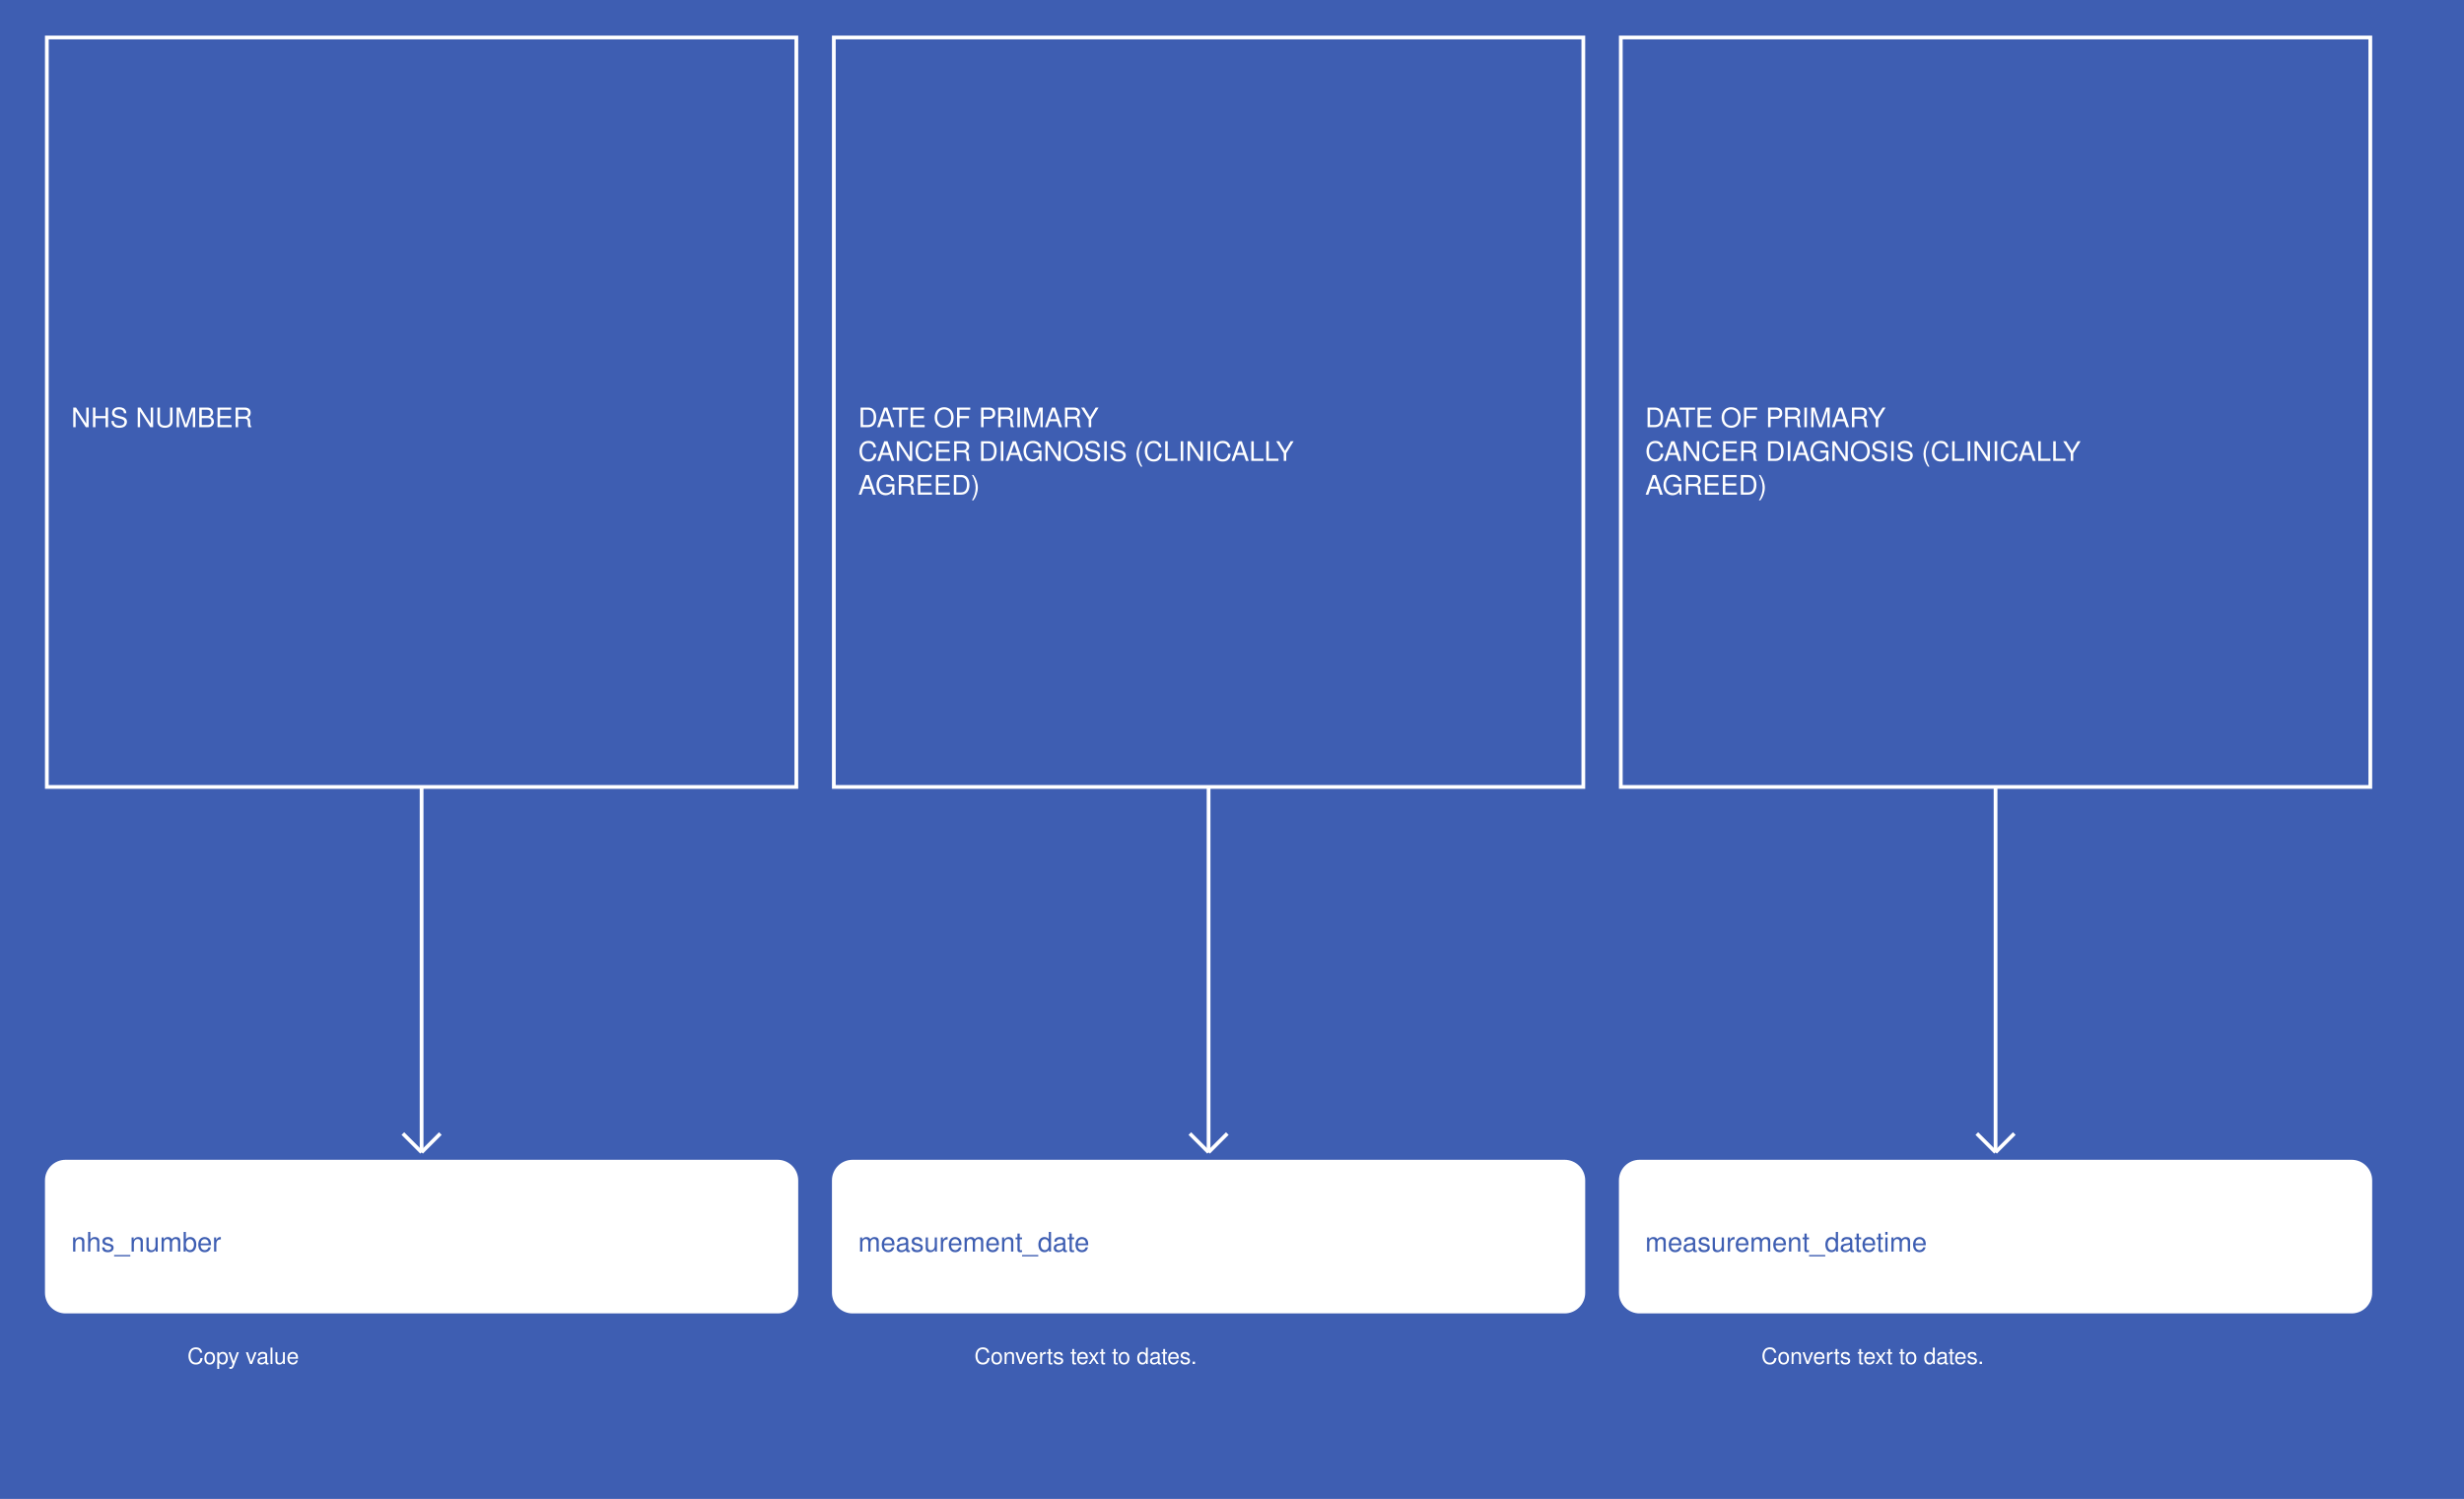
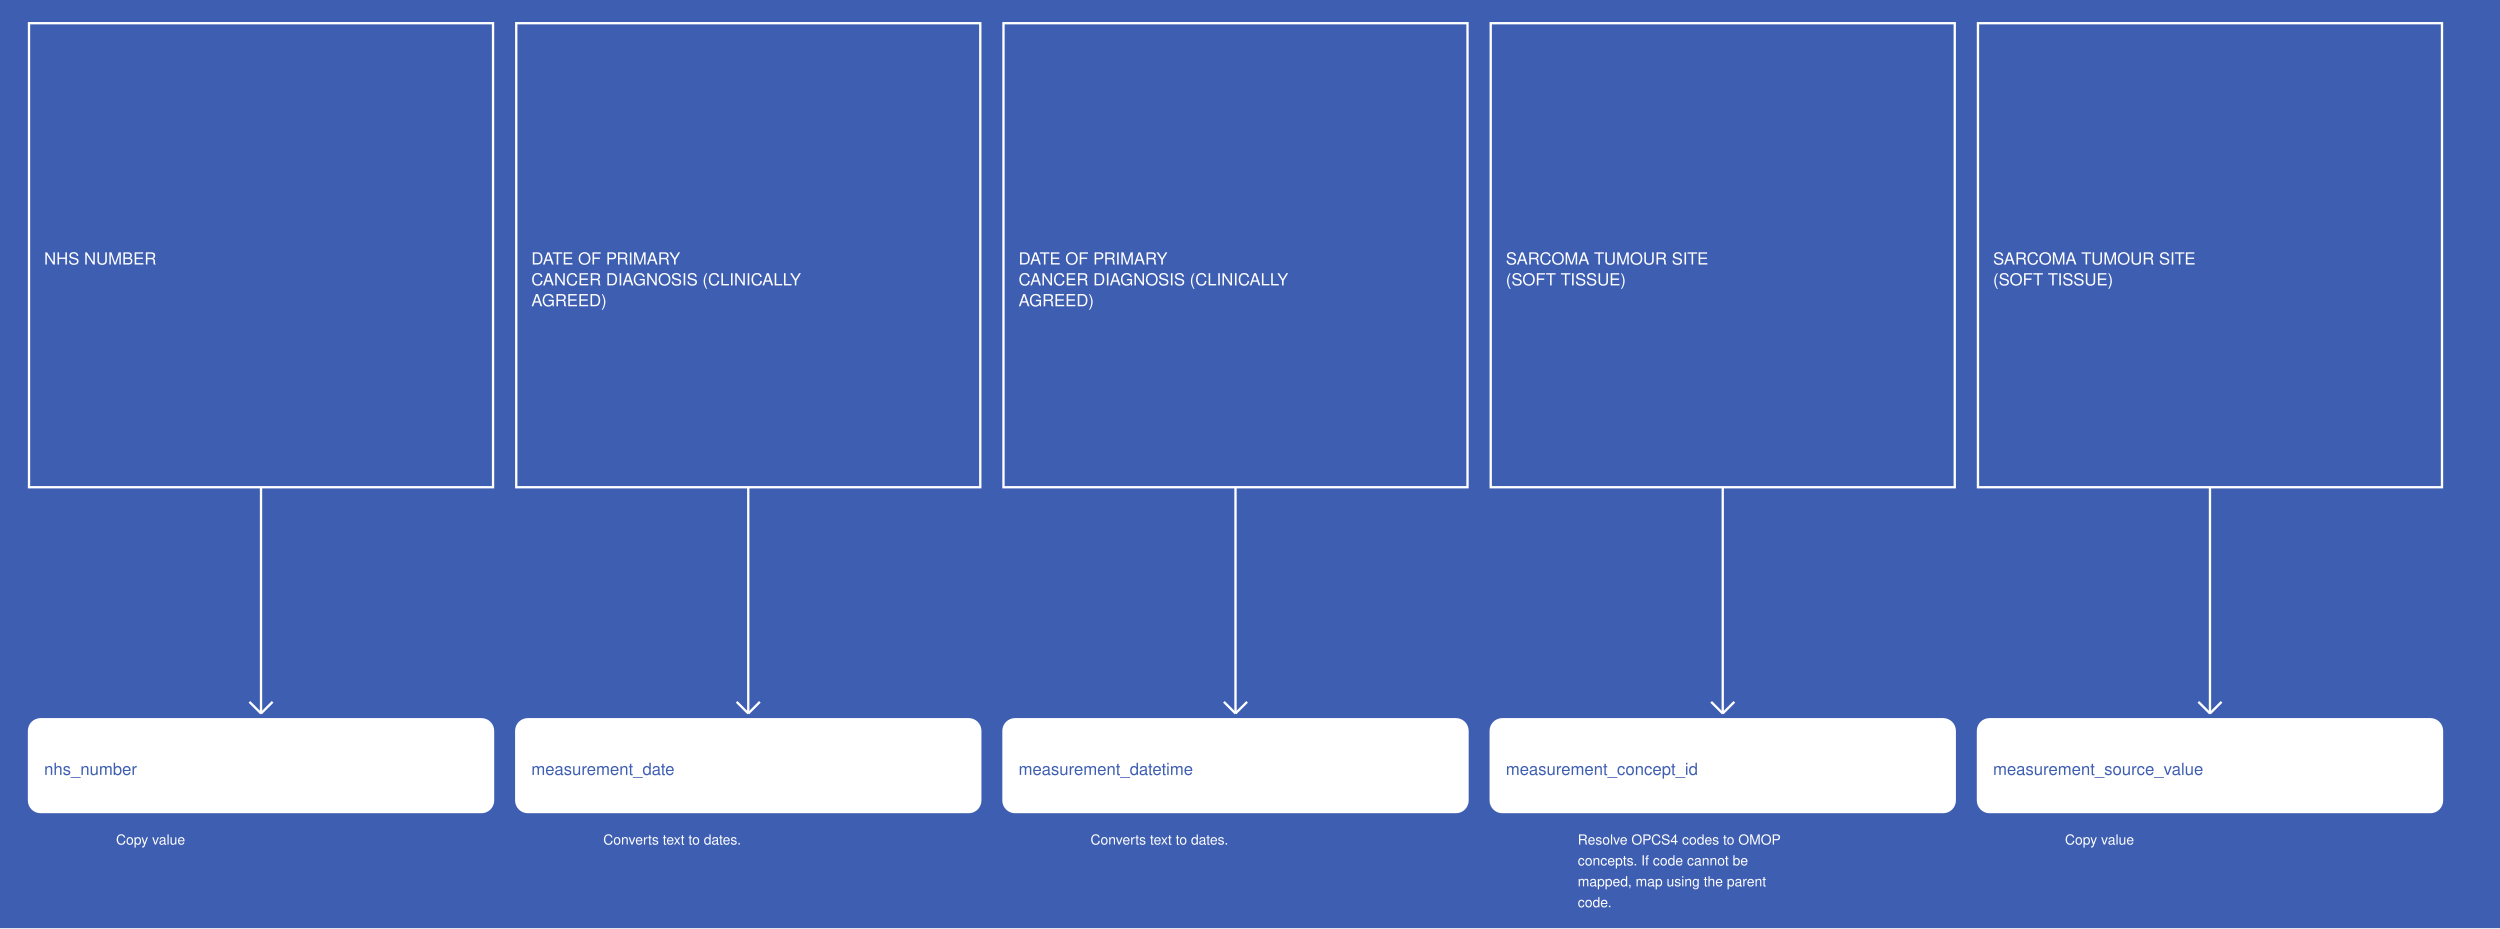
- <svg xmlns="http://www.w3.org/2000/svg" width="1315" height="800">
+ <svg xmlns="http://www.w3.org/2000/svg" width="2155" height="800">
  <rect width="100%" height="100%" fill="#3E5EB2" />
  <g>
    <rect x="25" y="20" width="400" height="400" fill="#3E5EB2" stroke="white" stroke-width="2" />
    <text x="38" y="228" fill="white" font-family="Helvetica" font-size="1.2em" text-anchor="start">NHS NUMBER</text>
  </g>
  <g>
    <line x1="225" y1="420" x2="225" y2="615" stroke="white" stroke-width="2" />
    <line x1="215" y1="605" x2="225" y2="615" stroke="white" stroke-width="2" />
    <line x1="235" y1="605" x2="225" y2="615" stroke="white" stroke-width="2" />
    <text x="100" y="728" fill="white" font-size="1em" font-family="Helvetica">Copy value</text>
  </g>
  <g>
    <rect x="25" y="620" width="400" height="80" fill="white" stroke="white" stroke-width="2" rx="10" />
    <text x="38" y="668" fill="#3E5EB2" font-family="Helvetica" font-size="1.2em" text-anchor="start">nhs_number</text>
  </g>
  <g>
    <rect x="445" y="20" width="400" height="400" fill="#3E5EB2" stroke="white" stroke-width="2" />
    <text x="458" y="228" fill="white" font-family="Helvetica" font-size="1.2em" text-anchor="start">DATE OF PRIMARY</text>
    <text x="458" y="246" fill="white" font-family="Helvetica" font-size="1.2em" text-anchor="start">CANCER DIAGNOSIS (CLINICALLY</text>
    <text x="458" y="264" fill="white" font-family="Helvetica" font-size="1.2em" text-anchor="start">AGREED)</text>
  </g>
  <g>
    <line x1="645" y1="420" x2="645" y2="615" stroke="white" stroke-width="2" />
    <line x1="635" y1="605" x2="645" y2="615" stroke="white" stroke-width="2" />
    <line x1="655" y1="605" x2="645" y2="615" stroke="white" stroke-width="2" />
    <text x="520" y="728" fill="white" font-size="1em" font-family="Helvetica">Converts text to dates.</text>
  </g>
  <g>
    <rect x="445" y="620" width="400" height="80" fill="white" stroke="white" stroke-width="2" rx="10" />
    <text x="458" y="668" fill="#3E5EB2" font-family="Helvetica" font-size="1.2em" text-anchor="start">measurement_date</text>
  </g>
  <g>
    <rect x="865" y="20" width="400" height="400" fill="#3E5EB2" stroke="white" stroke-width="2" />
    <text x="878" y="228" fill="white" font-family="Helvetica" font-size="1.2em" text-anchor="start">DATE OF PRIMARY</text>
    <text x="878" y="246" fill="white" font-family="Helvetica" font-size="1.2em" text-anchor="start">CANCER DIAGNOSIS (CLINICALLY</text>
    <text x="878" y="264" fill="white" font-family="Helvetica" font-size="1.2em" text-anchor="start">AGREED)</text>
  </g>
  <g>
    <line x1="1065" y1="420" x2="1065" y2="615" stroke="white" stroke-width="2" />
    <line x1="1055" y1="605" x2="1065" y2="615" stroke="white" stroke-width="2" />
    <line x1="1075" y1="605" x2="1065" y2="615" stroke="white" stroke-width="2" />
    <text x="940" y="728" fill="white" font-size="1em" font-family="Helvetica">Converts text to dates.</text>
  </g>
  <g>
    <rect x="865" y="620" width="400" height="80" fill="white" stroke="white" stroke-width="2" rx="10" />
    <text x="878" y="668" fill="#3E5EB2" font-family="Helvetica" font-size="1.2em" text-anchor="start">measurement_datetime</text>
  </g>
+   <g>
+     <rect x="1285" y="20" width="400" height="400" fill="#3E5EB2" stroke="white" stroke-width="2" />
+     <text x="1298" y="228" fill="white" font-family="Helvetica" font-size="1.2em" text-anchor="start">SARCOMA TUMOUR SITE</text>
+     <text x="1298" y="246" fill="white" font-family="Helvetica" font-size="1.2em" text-anchor="start">(SOFT TISSUE)</text>
+   </g>
+   <g>
+     <line x1="1485" y1="420" x2="1485" y2="615" stroke="white" stroke-width="2" />
+     <line x1="1475" y1="605" x2="1485" y2="615" stroke="white" stroke-width="2" />
+     <line x1="1495" y1="605" x2="1485" y2="615" stroke="white" stroke-width="2" />
+     <text x="1360" y="728" fill="white" font-size="1em" font-family="Helvetica">Resolve OPCS4 codes to OMOP</text>
+     <text x="1360" y="746" fill="white" font-size="1em" font-family="Helvetica">concepts. If code cannot be</text>
+     <text x="1360" y="764" fill="white" font-size="1em" font-family="Helvetica">mapped, map using the parent</text>
+     <text x="1360" y="782" fill="white" font-size="1em" font-family="Helvetica">code.</text>
+   </g>
+   <g>
+     <rect x="1285" y="620" width="400" height="80" fill="white" stroke="white" stroke-width="2" rx="10" />
+     <text x="1298" y="668" fill="#3E5EB2" font-family="Helvetica" font-size="1.2em" text-anchor="start">measurement_concept_id</text>
+   </g>
+   <g>
+     <rect x="1705" y="20" width="400" height="400" fill="#3E5EB2" stroke="white" stroke-width="2" />
+     <text x="1718" y="228" fill="white" font-family="Helvetica" font-size="1.2em" text-anchor="start">SARCOMA TUMOUR SITE</text>
+     <text x="1718" y="246" fill="white" font-family="Helvetica" font-size="1.2em" text-anchor="start">(SOFT TISSUE)</text>
+   </g>
+   <g>
+     <line x1="1905" y1="420" x2="1905" y2="615" stroke="white" stroke-width="2" />
+     <line x1="1895" y1="605" x2="1905" y2="615" stroke="white" stroke-width="2" />
+     <line x1="1915" y1="605" x2="1905" y2="615" stroke="white" stroke-width="2" />
+     <text x="1780" y="728" fill="white" font-size="1em" font-family="Helvetica">Copy value</text>
+   </g>
+   <g>
+     <rect x="1705" y="620" width="400" height="80" fill="white" stroke="white" stroke-width="2" rx="10" />
+     <text x="1718" y="668" fill="#3E5EB2" font-family="Helvetica" font-size="1.2em" text-anchor="start">measurement_source_value</text>
+   </g>
</svg>
